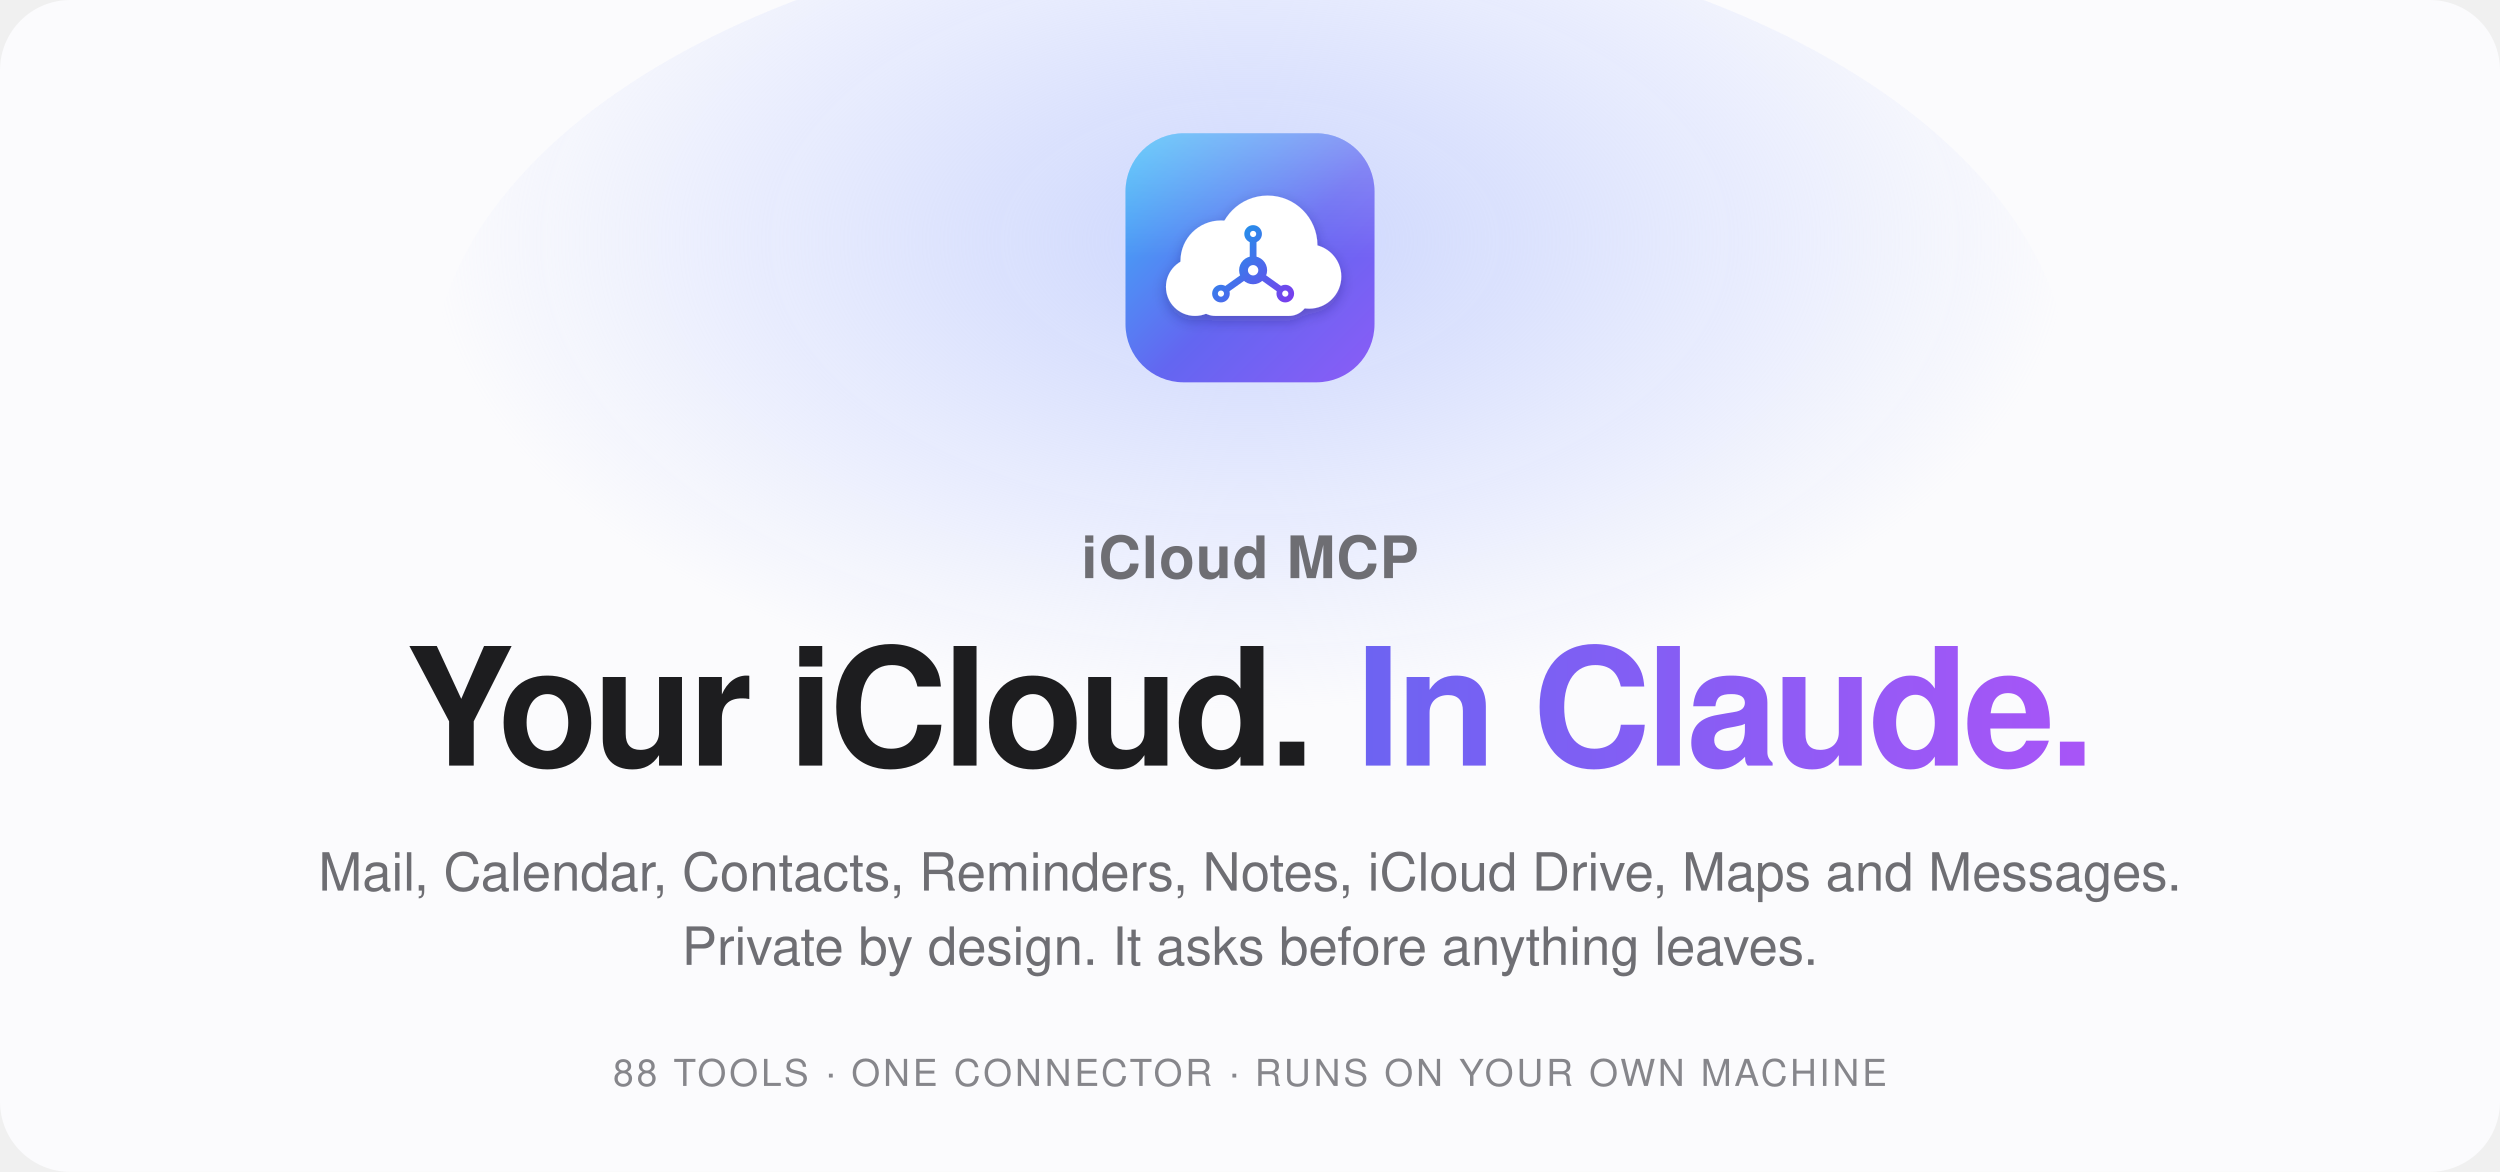
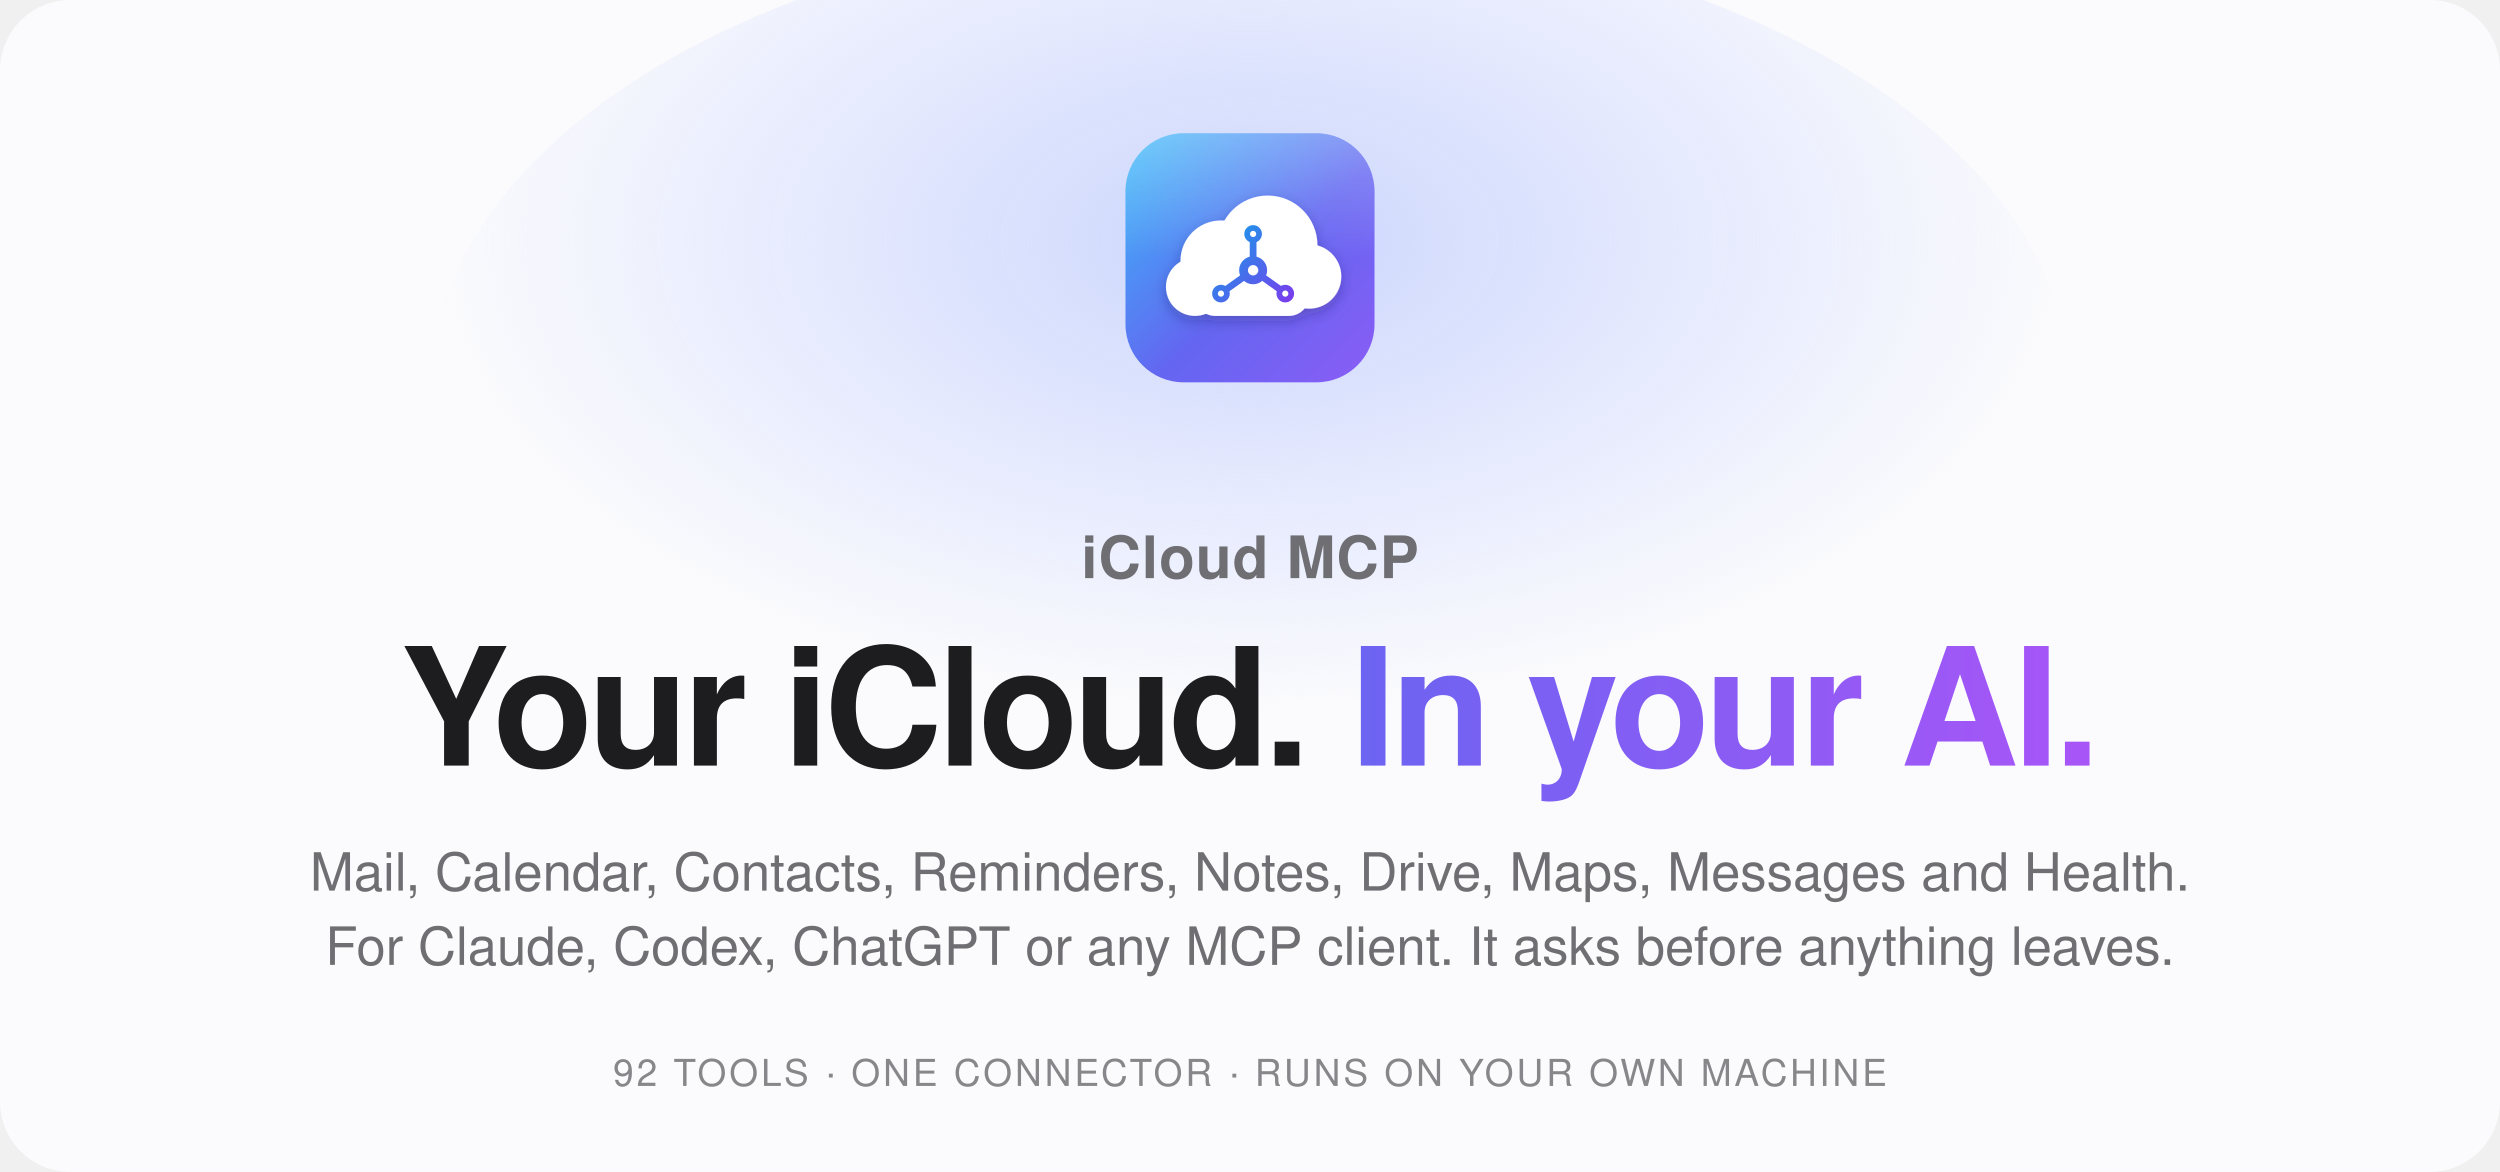
<svg xmlns="http://www.w3.org/2000/svg" viewBox="0 0 1280 600" width="1280" height="600" role="img" aria-labelledby="t">
  <style>text{font-family:-apple-system, BlinkMacSystemFont, 'SF Pro Display', 'Helvetica Neue', Helvetica, Arial, sans-serif}</style>
  <defs>
    <radialGradient id="glow" cx="0.5" cy="0.34" r="0.5">
      <stop offset="0" stop-color="#c7d2fe" stop-opacity="0.9" />
      <stop offset="1" stop-color="#c7d2fe" stop-opacity="0" />
    </radialGradient>
    <linearGradient id="word" x1="0" y1="0" x2="1" y2="0">
      <stop offset="0" stop-color="#0ea5e9" />
      <stop offset="0.5" stop-color="#6366f1" />
      <stop offset="1" stop-color="#a855f7" />
    </linearGradient>
  </defs>
  <rect width="1280" height="600" rx="36" fill="#fbfbfd" />
  <ellipse cx="640" cy="200" rx="420" ry="240" fill="url(#glow)" />
  <svg x="572" y="64" width="136" height="136" viewBox="0 0 512 512">
    <defs>
      <linearGradient id="logo-bg" x1="0" y1="0" x2="1" y2="1">
        <stop offset="0" stop-color="#38bdf8" />
        <stop offset="0.55" stop-color="#6366f1" />
        <stop offset="1" stop-color="#8b5cf6" />
      </linearGradient>
      <linearGradient id="logo-shine" x1="0" y1="0" x2="0" y2="1">
        <stop offset="0" stop-color="#ffffff" stop-opacity="0.28" />
        <stop offset="0.5" stop-color="#ffffff" stop-opacity="0" />
      </linearGradient>
      <linearGradient id="logo-node" gradientUnits="userSpaceOnUse" x1="185" y1="195" x2="340" y2="342">
        <stop offset="0" stop-color="#0ea5e9" />
        <stop offset="1" stop-color="#7c3aed" />
      </linearGradient>
      <filter id="logo-soft" x="-20%" y="-20%" width="140%" height="160%">
        <feDropShadow dx="0" dy="10" stdDeviation="12" flood-color="#1e1b4b" flood-opacity="0.28" />
      </filter>
    </defs>
    <rect x="16" y="16" width="480" height="480" rx="112" fill="url(#logo-bg)" />
    <rect x="16" y="16" width="480" height="480" rx="112" fill="url(#logo-shine)" />
    <g filter="url(#logo-soft)" fill="#ffffff">
      <circle cx="200" cy="262" r="78" />
      <circle cx="290" cy="232" r="96" />
      <circle cx="370" cy="292" r="62" />
      <circle cx="150" cy="312" r="56" />
      <rect x="150" y="290" width="220" height="78" rx="39" />
    </g>
    <g stroke="url(#logo-node)" stroke-width="13" stroke-linecap="round" fill="none">
      <path d="M262 280 L262 214" />
      <path d="M262 280 L203 322" />
      <path d="M262 280 L321 322" />
    </g>
    <g fill="url(#logo-node)">
      <circle cx="262" cy="280" r="27" />
      <circle cx="262" cy="210" r="17" />
      <circle cx="200" cy="325" r="17" />
      <circle cx="324" cy="325" r="17" />
    </g>
    <g fill="#ffffff">
      <circle cx="262" cy="280" r="10" />
      <circle cx="262" cy="210" r="6" />
      <circle cx="200" cy="325" r="6" />
      <circle cx="324" cy="325" r="6" />
    </g>
  </svg>
  <text x="640" y="296" text-anchor="middle" font-size="30" font-weight="600" fill="#6e6e73" letter-spacing="0.5">iCloud MCP</text>
-   <text x="640" y="392" text-anchor="middle" font-size="84" font-weight="700" fill="#1d1d1f" letter-spacing="-2.5">Your iCloud. <tspan fill="url(#word)">In Claude.</tspan>
+   <text x="640" y="392" text-anchor="middle" font-size="84" font-weight="700" fill="#1d1d1f" letter-spacing="-2.5">Your iCloud. <tspan fill="url(#word)">In your AI.</tspan>
  </text>
-   <text x="640" y="456" text-anchor="middle" font-size="27" fill="#6e6e73">Mail, Calendar, Contacts, Reminders, Notes, iCloud Drive, Maps and Messages.</text>
-   <text x="640" y="494" text-anchor="middle" font-size="27" fill="#6e6e73">Private by design. It asks before anything leaves.</text>
-   <text x="640" y="556" text-anchor="middle" font-size="19" fill="#86868b" letter-spacing="1.5">88 TOOLS  ·  ONE CONNECTOR  ·  RUNS ON YOUR OWN MACHINE</text>
+   <text x="640" y="456" text-anchor="middle" font-size="27" fill="#6e6e73">Mail, Calendar, Contacts, Reminders, Notes, Drive, Maps, Messages and Health.</text>
+   <text x="640" y="494" text-anchor="middle" font-size="27" fill="#6e6e73">For Claude, Codex, ChatGPT or any MCP client. It asks before anything leaves.</text>
+   <text x="640" y="556" text-anchor="middle" font-size="19" fill="#86868b" letter-spacing="1.5">92 TOOLS  ·  ONE CONNECTOR  ·  RUNS ON YOUR OWN MACHINE</text>
</svg>
